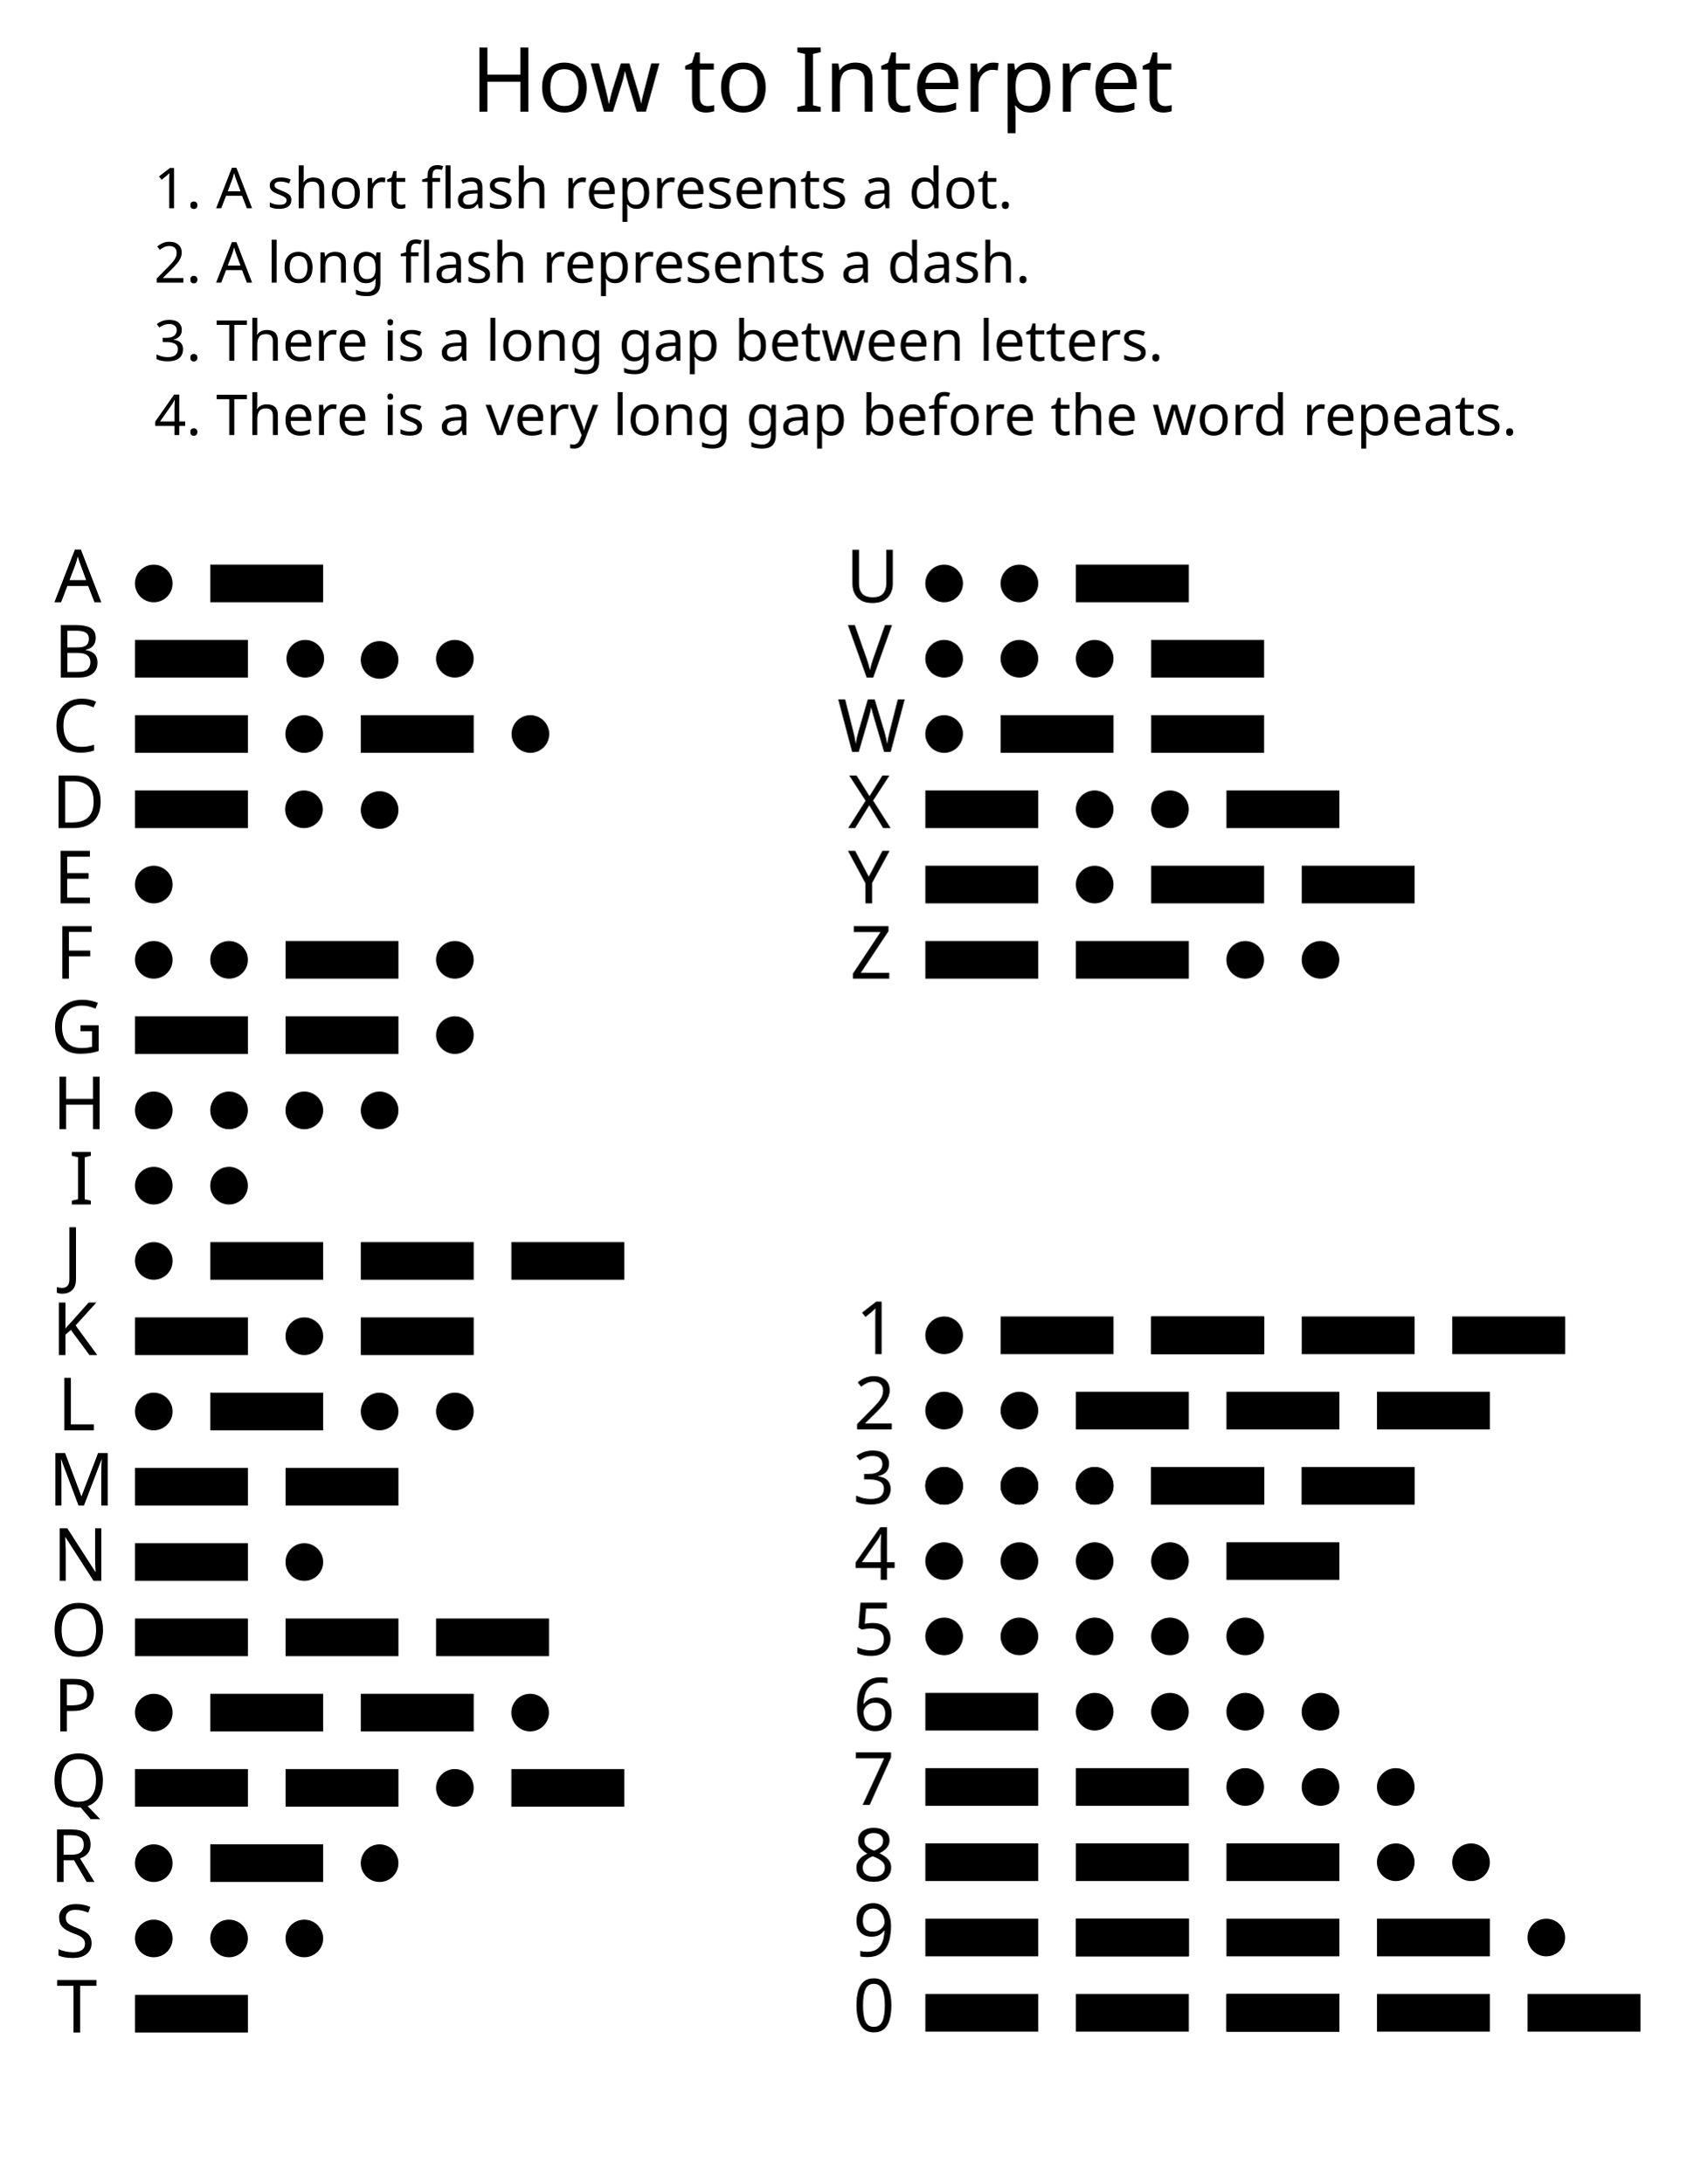
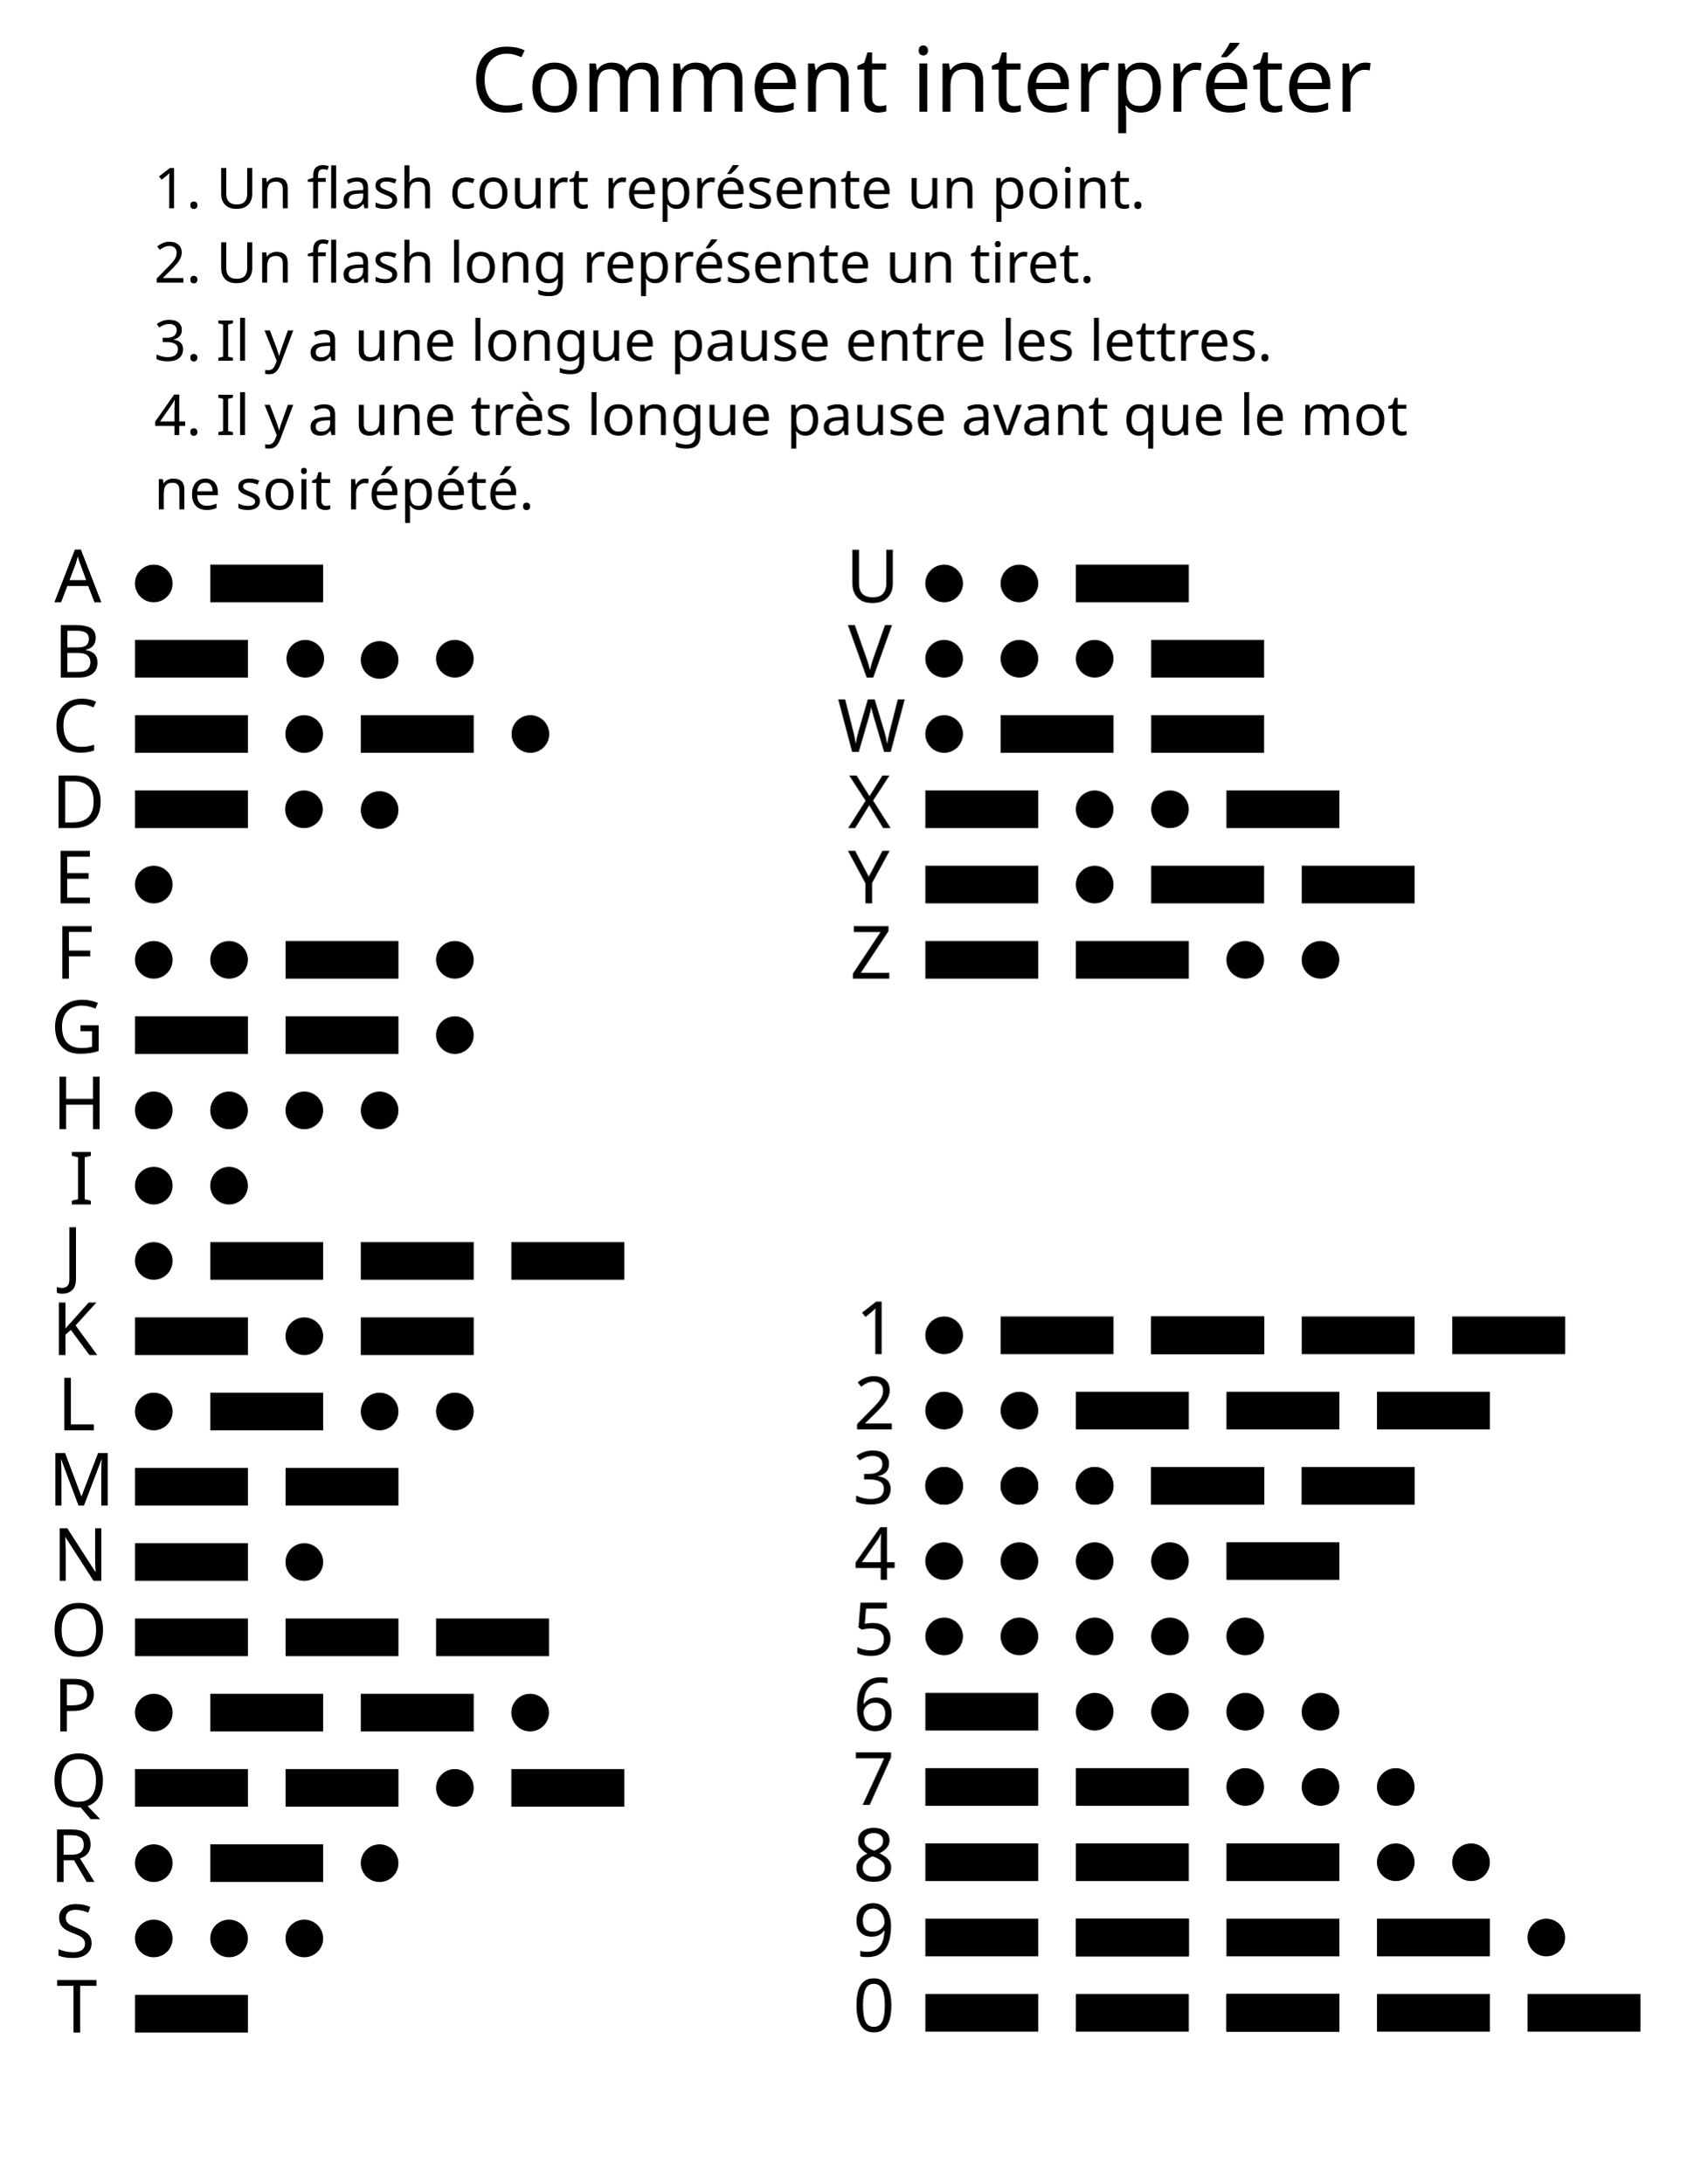
<svg xmlns="http://www.w3.org/2000/svg" xmlns:xlink="http://www.w3.org/1999/xlink" width="450" height="580" version="1" viewBox="0 0 414.772 500.994">
  <g font-family="Special Elite,Sans-Serif">
-     <text x="115.249" y="10.538" font-size="22">How to Interpret</text>
-     <text style="line-height:125%" x="40.912" y="55.327" font-size="15" font-weight="400" letter-spacing="0" transform="translate(0 -16.8) scale(.92172)" word-spacing="0">
-       <tspan x="40.912" y="55.327">1. A short flash represents a dot.</tspan>
-       <tspan x="40.912" y="75.077">2. A long flash represents a dash.</tspan>
-       <tspan x="40.912" y="95.827">3. There is a long gap between letters.</tspan>
-       <tspan x="40.912" y="115.577">4. There is a very long gap before the word repeats.</tspan>
+     <text x="115.249" y="10.538" font-size="22">
+       Comment interpréter
    </text>
+     <text style="line-height:125%" x="40.912" y="55.327" font-size="15" font-weight="400" letter-spacing="0" word-spacing="0" transform="translate(0 -16.8) scale(.92172)">
+       <tspan x="40.912" y="55.327">1. Un flash court représente un point.</tspan>
+       <tspan x="40.912" y="75.077">2. Un flash long représente un tiret.</tspan>
+       <tspan x="40.912" y="95.827">3. Il y a une longue pause entre les lettres.</tspan>
+       <tspan x="40.912" y="115.577">4. Il y a une très longue pause avant que le mot</tspan>
+       <tspan y="135.327" x="40.912"> ne soit répété.</tspan>
+     </text>
+     <text style="line-height:1.25" x="180.513" y="59.57" font-weight="400" font-size="36.869" font-family="sans-serif" letter-spacing="0" word-spacing="0" stroke-width=".922" />
  </g>
  <g transform="translate(-22.25)">
    <circle cx="39.4" cy="141.48" r="3.555" transform="translate(202.386 -57.34) scale(1.29636)" />
    <path d="M285.732 121.457h27.651v9.217h-27.651z" />
    <circle cx="39.4" cy="141.48" r="3.555" transform="translate(220.82 -57.34) scale(1.29636)" />
    <circle cx="39.4" cy="141.48" r="3.555" transform="translate(202.386 -38.906) scale(1.29636)" />
    <circle cx="39.4" cy="141.48" r="3.555" transform="translate(220.82 -38.906) scale(1.29636)" />
    <circle cx="39.4" cy="141.48" r="3.555" transform="translate(239.255 -38.906) scale(1.29636)" />
    <path d="M304.166 139.891h27.651v9.217h-27.651z" />
    <circle cx="39.4" cy="141.48" r="3.555" transform="translate(202.386 -20.472) scale(1.29636)" />
    <path d="M267.298 158.325h27.651v9.217h-27.651zM304.166 158.325h27.651v9.217h-27.651zM248.863 176.76h27.651v9.217h-27.651z" />
    <circle cx="39.4" cy="141.48" r="3.555" transform="translate(239.255 -2.038) scale(1.29636)" />
    <circle cx="39.4" cy="141.48" r="3.555" transform="translate(257.689 -2.038) scale(1.29636)" />
    <path d="M322.6 176.76h27.651v9.217H322.6zM248.863 195.194h27.651v9.217h-27.651zM304.166 195.194h27.651v9.217h-27.651zM341.035 195.194h27.651v9.217h-27.651z" />
    <circle cx="39.4" cy="141.48" r="3.555" transform="translate(239.255 16.397) scale(1.29636)" />
    <path d="M248.863 213.628h27.651v9.217h-27.651zM285.732 213.628h27.651v9.217h-27.651z" />
    <circle cx="39.4" cy="141.48" r="3.555" transform="translate(276.123 34.831) scale(1.29636)" />
    <circle cx="39.4" cy="141.48" r="3.555" transform="translate(294.557 34.831) scale(1.29636)" />
    <g font-family="Special Elite,Sans-Serif" font-size="18">
-       <text x="231.225" y="130.674" transform="translate(-1.85)">U</text>
-       <text x="231.748" y="149.108" transform="translate(-1.85)">V</text>
-       <text x="229.155" y="167.318" transform="translate(-1.85)">W</text>
-       <text x="231.734" y="185.977" transform="translate(-1.85)">X</text>
-       <text x="231.761" y="204.411" transform="translate(-1.85)">Y</text>
-       <text x="232.279" y="222.846" transform="translate(-1.85)">Z</text>
+       <text x="231.225" y="130.674" transform="translate(-1.85)">
+         U
+       </text>
+       <text x="231.748" y="149.108" transform="translate(-1.85)">
+         V
+       </text>
+       <text x="229.155" y="167.318" transform="translate(-1.85)">
+         W
+       </text>
+       <text x="231.734" y="185.977" transform="translate(-1.85)">
+         X
+       </text>
+       <text x="231.761" y="204.411" transform="translate(-1.85)">
+         Y
+       </text>
+       <text x="232.279" y="222.846" transform="translate(-1.85)">
+         Z
+       </text>
    </g>
  </g>
  <g transform="translate(-3.816)">
    <circle id="c" cx="39.4" cy="141.48" r="3.555" transform="translate(-9.609 -57.34) scale(1.29636)" />
    <path id="a" d="M55.303 121.457h27.651v9.217H55.303z" />
    <circle cx="39.4" cy="141.48" r="3.555" transform="translate(27.496 -38.906) scale(1.29636)" />
    <circle cx="39.4" cy="141.48" r="3.555" transform="translate(45.694 -38.611) scale(1.29636)" />
    <circle cx="39.4" cy="141.48" r="3.555" transform="translate(64.123 -38.906) scale(1.29636)" />
    <path d="M36.869 158.325H64.52v9.217H36.869z" />
    <circle cx="39.4" cy="141.48" r="3.555" transform="translate(27.231 -20.472) scale(1.29636)" />
    <path d="M92.172 158.325h27.651v9.217H92.172z" />
    <circle cx="39.4" cy="141.48" r="3.555" transform="translate(82.624 -20.472) scale(1.29636)" />
    <path d="M36.869 176.76H64.52v9.217H36.869z" />
    <circle cx="39.4" cy="141.48" r="3.555" transform="translate(27.172 -2.038) scale(1.29636)" />
    <circle cx="39.4" cy="141.48" r="3.555" transform="translate(45.694 -1.86) scale(1.29636)" />
    <circle cx="39.4" cy="141.48" r="3.555" transform="translate(-9.609 16.397) scale(1.29636)" />
    <circle cx="39.4" cy="141.48" r="3.555" transform="translate(-9.609 34.831) scale(1.29636)" />
    <circle cx="39.4" cy="141.48" r="3.555" transform="translate(8.826 34.831) scale(1.29636)" />
    <path d="M73.737 213.628h27.651v9.217H73.737z" />
    <circle cx="39.4" cy="141.48" r="3.555" transform="translate(64.129 34.831) scale(1.29636)" />
    <path d="M36.869 232.063H64.52v9.217H36.869zM73.737 232.063h27.651v9.217H73.737z" />
    <circle cx="39.4" cy="141.48" r="3.555" transform="translate(64.129 53.265) scale(1.29636)" />
    <circle cx="39.4" cy="141.48" r="3.555" transform="translate(-9.609 71.7) scale(1.29636)" />
    <circle cx="39.4" cy="141.48" r="3.555" transform="translate(8.826 71.7) scale(1.29636)" />
    <circle cx="39.4" cy="141.48" r="3.555" transform="translate(27.26 71.7) scale(1.29636)" />
    <circle cx="39.4" cy="141.48" r="3.555" transform="translate(45.694 71.7) scale(1.29636)" />
    <circle cx="39.4" cy="141.48" r="3.555" transform="translate(-9.609 90.134) scale(1.29636)" />
    <circle cx="39.4" cy="141.48" r="3.555" transform="translate(8.826 90.134) scale(1.29636)" />
    <circle cx="39.4" cy="141.48" r="3.555" transform="translate(-9.609 108.568) scale(1.29636)" />
    <path d="M55.303 287.366h27.651v9.217H55.303zM92.172 287.366h27.651v9.217H92.172zM129.04 287.366h27.651v9.217H129.04zM36.869 305.8H64.52v9.217H36.869z" />
    <circle cx="39.4" cy="141.48" r="3.555" transform="translate(27.26 127.003) scale(1.29636)" />
    <path d="M92.172 305.8h27.651v9.217H92.172z" />
    <circle cx="39.4" cy="141.48" r="3.555" transform="translate(-9.609 145.437) scale(1.29636)" />
    <path d="M55.303 324.234h27.651v9.217H55.303z" />
    <circle cx="39.4" cy="141.48" r="3.555" transform="translate(45.694 145.437) scale(1.29636)" />
    <circle cx="39.4" cy="141.48" r="3.555" transform="translate(64.129 145.437) scale(1.29636)" />
    <path d="M36.869 342.669H64.52v9.217H36.869zM73.737 342.669h27.651v9.217H73.737zM36.869 361.103H64.52v9.217H36.869z" />
    <circle cx="39.4" cy="141.48" r="3.555" transform="translate(27.26 182.306) scale(1.29636)" />
    <path d="M36.869 379.537H64.52v9.217H36.869zM73.737 379.537h27.651v9.217H73.737zM110.606 379.537h27.651v9.217h-27.651z" />
    <circle cx="39.4" cy="141.48" r="3.555" transform="translate(-9.609 219.174) scale(1.29636)" />
    <path d="M55.303 397.971h27.651v9.217H55.303zM92.172 397.971h27.651v9.217H92.172z" />
    <circle cx="39.4" cy="141.48" r="3.555" transform="translate(82.563 219.174) scale(1.29636)" />
    <path d="M36.869 416.406H64.52v9.217H36.869zM73.737 416.406h27.651v9.217H73.737z" />
    <circle cx="39.4" cy="141.48" r="3.555" transform="translate(64.129 237.609) scale(1.29636)" />
    <path d="M129.04 416.406h27.651v9.217H129.04z" />
    <circle cx="39.4" cy="141.48" r="3.555" transform="translate(-9.609 256.043) scale(1.29636)" />
    <path d="M55.303 434.84h27.651v9.217H55.303z" />
    <circle cx="39.4" cy="141.48" r="3.555" transform="translate(45.694 256.043) scale(1.29636)" />
    <circle cx="39.4" cy="141.48" r="3.555" transform="translate(27.26 274.477) scale(1.29636)" />
    <circle cx="39.4" cy="141.48" r="3.555" transform="translate(8.826 274.477) scale(1.29636)" />
    <circle cx="39.4" cy="141.48" r="3.555" transform="translate(-9.609 274.477) scale(1.29636)" />
    <path d="M36.869 471.709H64.52v9.217H36.869z" />
    <g font-family="Special Elite,Sans-Serif" font-size="18">
-       <text x="17.138" y="130.674">A</text>
-       <text x="16.954" y="149.108">B</text>
-       <text x="16.535" y="167.318">C</text>
-       <text x="16.409" y="185.977">D</text>
-       <text x="16.904" y="204.411">E</text>
-       <text x="17.323" y="222.846">F</text>
-       <text x="16.202" y="241.055">G</text>
-       <text x="16.634" y="259.714">H</text>
-       <text x="20.694" y="278.148">I</text>
-       <text x="19.145" y="296.583">J</text>
-       <text x="16.481" y="315.017">K</text>
-       <text x="17.813" y="333.451">L</text>
-       <text x="15.621" y="351.886">M</text>
-       <text x="16.684" y="370.32">N</text>
-       <text x="16.085" y="388.754">O</text>
-       <text x="16.058" y="425.623">Q</text>
-       <text x="16.828" y="407.189">P</text>
-       <text x="16.022" y="444.057">R</text>
-       <text x="17.206" y="462.492">S</text>
-       <text x="17.624" y="480.926">T</text>
+       <text x="17.138" y="130.674">
+         A
+       </text>
+       <text x="16.954" y="149.108">
+         B
+       </text>
+       <text x="16.535" y="167.318">
+         C
+       </text>
+       <text x="16.409" y="185.977">
+         D
+       </text>
+       <text x="16.904" y="204.411">
+         E
+       </text>
+       <text x="17.323" y="222.846">
+         F
+       </text>
+       <text x="16.202" y="241.055">
+         G
+       </text>
+       <text x="16.634" y="259.714">
+         H
+       </text>
+       <text x="20.694" y="278.148">
+         I
+       </text>
+       <text x="19.145" y="296.583">
+         J
+       </text>
+       <text x="16.481" y="315.017">
+         K
+       </text>
+       <text x="17.813" y="333.451">
+         L
+       </text>
+       <text x="15.621" y="351.886">
+         M
+       </text>
+       <text x="16.684" y="370.32">
+         N
+       </text>
+       <text x="16.085" y="388.754">
+         O
+       </text>
+       <text x="16.058" y="425.623">
+         Q
+       </text>
+       <text x="16.828" y="407.189">
+         P
+       </text>
+       <text x="16.022" y="444.057">
+         R
+       </text>
+       <text x="17.206" y="462.492">
+         S
+       </text>
+       <text x="17.624" y="480.926">
+         T
+       </text>
    </g>
    <use width="414.772" height="500.994" transform="translate(-18.434 18.434)" xlink:href="#a" />
  </g>
  <g transform="translate(-22.25 64.295)">
    <use id="z" width="414.772" height="500.994" transform="translate(211.995 119.823)" xlink:href="#a" />
    <use id="b" width="414.772" height="500.994" transform="translate(248.863 119.823)" xlink:href="#a" />
    <use id="A" width="414.772" height="500.994" xlink:href="#b" />
    <use id="B" width="414.772" height="500.994" transform="translate(285.732 119.823)" xlink:href="#a" />
    <use id="C" width="414.772" height="500.994" transform="translate(322.6 119.823)" xlink:href="#a" />
    <use width="414.772" height="500.994" transform="translate(211.995 119.823)" xlink:href="#c" />
    <use width="414.772" height="500.994" transform="translate(211.995 138.257)" xlink:href="#c" />
    <use width="414.772" height="500.994" transform="translate(230.429 138.257)" xlink:href="#c" />
    <use id="f" width="414.772" height="500.994" transform="translate(230.429 138.257)" xlink:href="#a" />
    <use width="414.772" height="500.994" transform="translate(267.298 138.257)" xlink:href="#a" />
    <use width="414.772" height="500.994" transform="translate(304.166 138.257)" xlink:href="#a" />
    <use id="d" width="414.772" height="500.994" transform="translate(211.995 156.692)" xlink:href="#c" />
    <use id="e" width="414.772" height="500.994" transform="translate(18.434)" xlink:href="#d" />
    <use id="q" width="414.772" height="500.994" transform="translate(18.434)" xlink:href="#e" />
    <use id="g" width="414.772" height="500.994" transform="translate(18.434 18.434)" xlink:href="#f" />
    <use id="r" width="414.772" height="500.994" transform="translate(36.869)" xlink:href="#g" />
    <use id="h" width="414.772" height="500.994" transform="translate(0 18.434)" xlink:href="#d" />
    <use id="i" width="414.772" height="500.994" transform="translate(18.434)" xlink:href="#h" />
    <use id="j" width="414.772" height="500.994" transform="translate(18.434)" xlink:href="#i" />
    <use id="o" width="414.772" height="500.994" transform="translate(18.434)" xlink:href="#j" />
    <use id="p" width="414.772" height="500.994" transform="translate(18.434 18.434)" xlink:href="#g" />
    <use id="k" width="414.772" height="500.994" transform="translate(0 18.434)" xlink:href="#h" />
    <use id="l" width="414.772" height="500.994" transform="translate(18.434)" xlink:href="#k" />
    <use id="m" width="414.772" height="500.994" transform="translate(18.434)" xlink:href="#l" />
    <use id="n" width="414.772" height="500.994" transform="translate(18.434)" xlink:href="#m" />
    <use width="414.772" height="500.994" transform="translate(18.434)" xlink:href="#n" />
    <use width="414.772" height="500.994" transform="translate(36.869 36.869)" xlink:href="#h" />
    <use width="414.772" height="500.994" transform="translate(36.869 36.869)" xlink:href="#i" />
    <use width="414.772" height="500.994" transform="translate(36.869 36.869)" xlink:href="#j" />
    <use width="414.772" height="500.994" transform="translate(36.869 36.869)" xlink:href="#o" />
    <use width="414.772" height="500.994" transform="translate(-73.737 36.869)" xlink:href="#p" />
    <use width="414.772" height="500.994" xlink:href="#d" />
    <use width="414.772" height="500.994" xlink:href="#e" />
    <use width="414.772" height="500.994" xlink:href="#q" />
    <use id="s" width="414.772" height="500.994" xlink:href="#g" />
    <use id="t" width="414.772" height="500.994" xlink:href="#r" />
    <use id="u" width="414.772" height="500.994" transform="translate(73.737 73.737)" xlink:href="#d" />
    <use id="v" width="414.772" height="500.994" transform="translate(73.737 73.737)" xlink:href="#e" />
    <use width="414.772" height="500.994" transform="translate(73.737 73.737)" xlink:href="#q" />
    <use id="w" width="414.772" height="500.994" transform="translate(-55.303 73.737)" xlink:href="#s" />
    <use id="x" width="414.772" height="500.994" transform="translate(-55.303 73.737)" xlink:href="#t" />
    <use width="414.772" height="500.994" transform="translate(36.869 18.434)" xlink:href="#u" />
    <use id="E" width="414.772" height="500.994" transform="translate(36.869 18.434)" xlink:href="#v" />
    <use id="y" width="414.772" height="500.994" transform="translate(36.869 18.434)" xlink:href="#w" />
    <use width="414.772" height="500.994" transform="translate(36.869 18.434)" xlink:href="#x" />
    <use width="414.772" height="500.994" transform="translate(-36.869)" xlink:href="#y" />
    <use id="F" width="414.772" height="500.994" transform="translate(-18.434 147.475)" xlink:href="#z" />
    <use id="G" width="414.772" height="500.994" transform="translate(-18.434 147.475)" xlink:href="#b" />
    <use id="H" width="414.772" height="500.994" transform="translate(-18.434 147.475)" xlink:href="#A" />
    <use id="I" width="414.772" height="500.994" transform="translate(-18.434 147.475)" xlink:href="#B" />
    <use id="D" width="414.772" height="500.994" transform="translate(-18.434 147.475)" xlink:href="#C" />
    <use width="414.772" height="500.994" transform="translate(-110.606 18.434)" xlink:href="#D" />
    <use width="414.772" height="500.994" transform="translate(18.434 18.434)" xlink:href="#E" />
    <use width="414.772" height="500.994" transform="translate(36.869 18.434)" xlink:href="#F" />
    <use width="414.772" height="500.994" transform="translate(36.869 18.434)" xlink:href="#G" />
    <use width="414.772" height="500.994" transform="translate(36.869 18.434)" xlink:href="#H" />
    <use width="414.772" height="500.994" transform="translate(36.869 18.434)" xlink:href="#I" />
    <use width="414.772" height="500.994" transform="translate(36.869 18.434)" xlink:href="#D" />
    <g font-family="Special Elite,Sans-Serif" font-size="18">
-       <text x="231.757" y="250.497">1</text>
-       <text x="231.284" y="268.931">2</text>
-       <text x="231.099" y="287.141">3</text>
-       <text x="231.397" y="305.8">4</text>
-       <text x="231.054" y="324.234">5</text>
-       <text x="231.144" y="342.669">6</text>
-       <text x="231.05" y="360.878">7</text>
-       <text x="231.099" y="379.537">8</text>
-       <text x="231.09" y="397.971">9</text>
-       <text x="231.126" y="416.406">0</text>
+       <text x="231.757" y="250.497">
+         1
+       </text>
+       <text x="231.284" y="268.931">
+         2
+       </text>
+       <text x="231.099" y="287.141">
+         3
+       </text>
+       <text x="231.397" y="305.8">
+         4
+       </text>
+       <text x="231.054" y="324.234">
+         5
+       </text>
+       <text x="231.144" y="342.669">
+         6
+       </text>
+       <text x="231.05" y="360.878">
+         7
+       </text>
+       <text x="231.099" y="379.537">
+         8
+       </text>
+       <text x="231.09" y="397.971">
+         9
+       </text>
+       <text x="231.126" y="416.406">
+         0
+       </text>
    </g>
  </g>
</svg>
